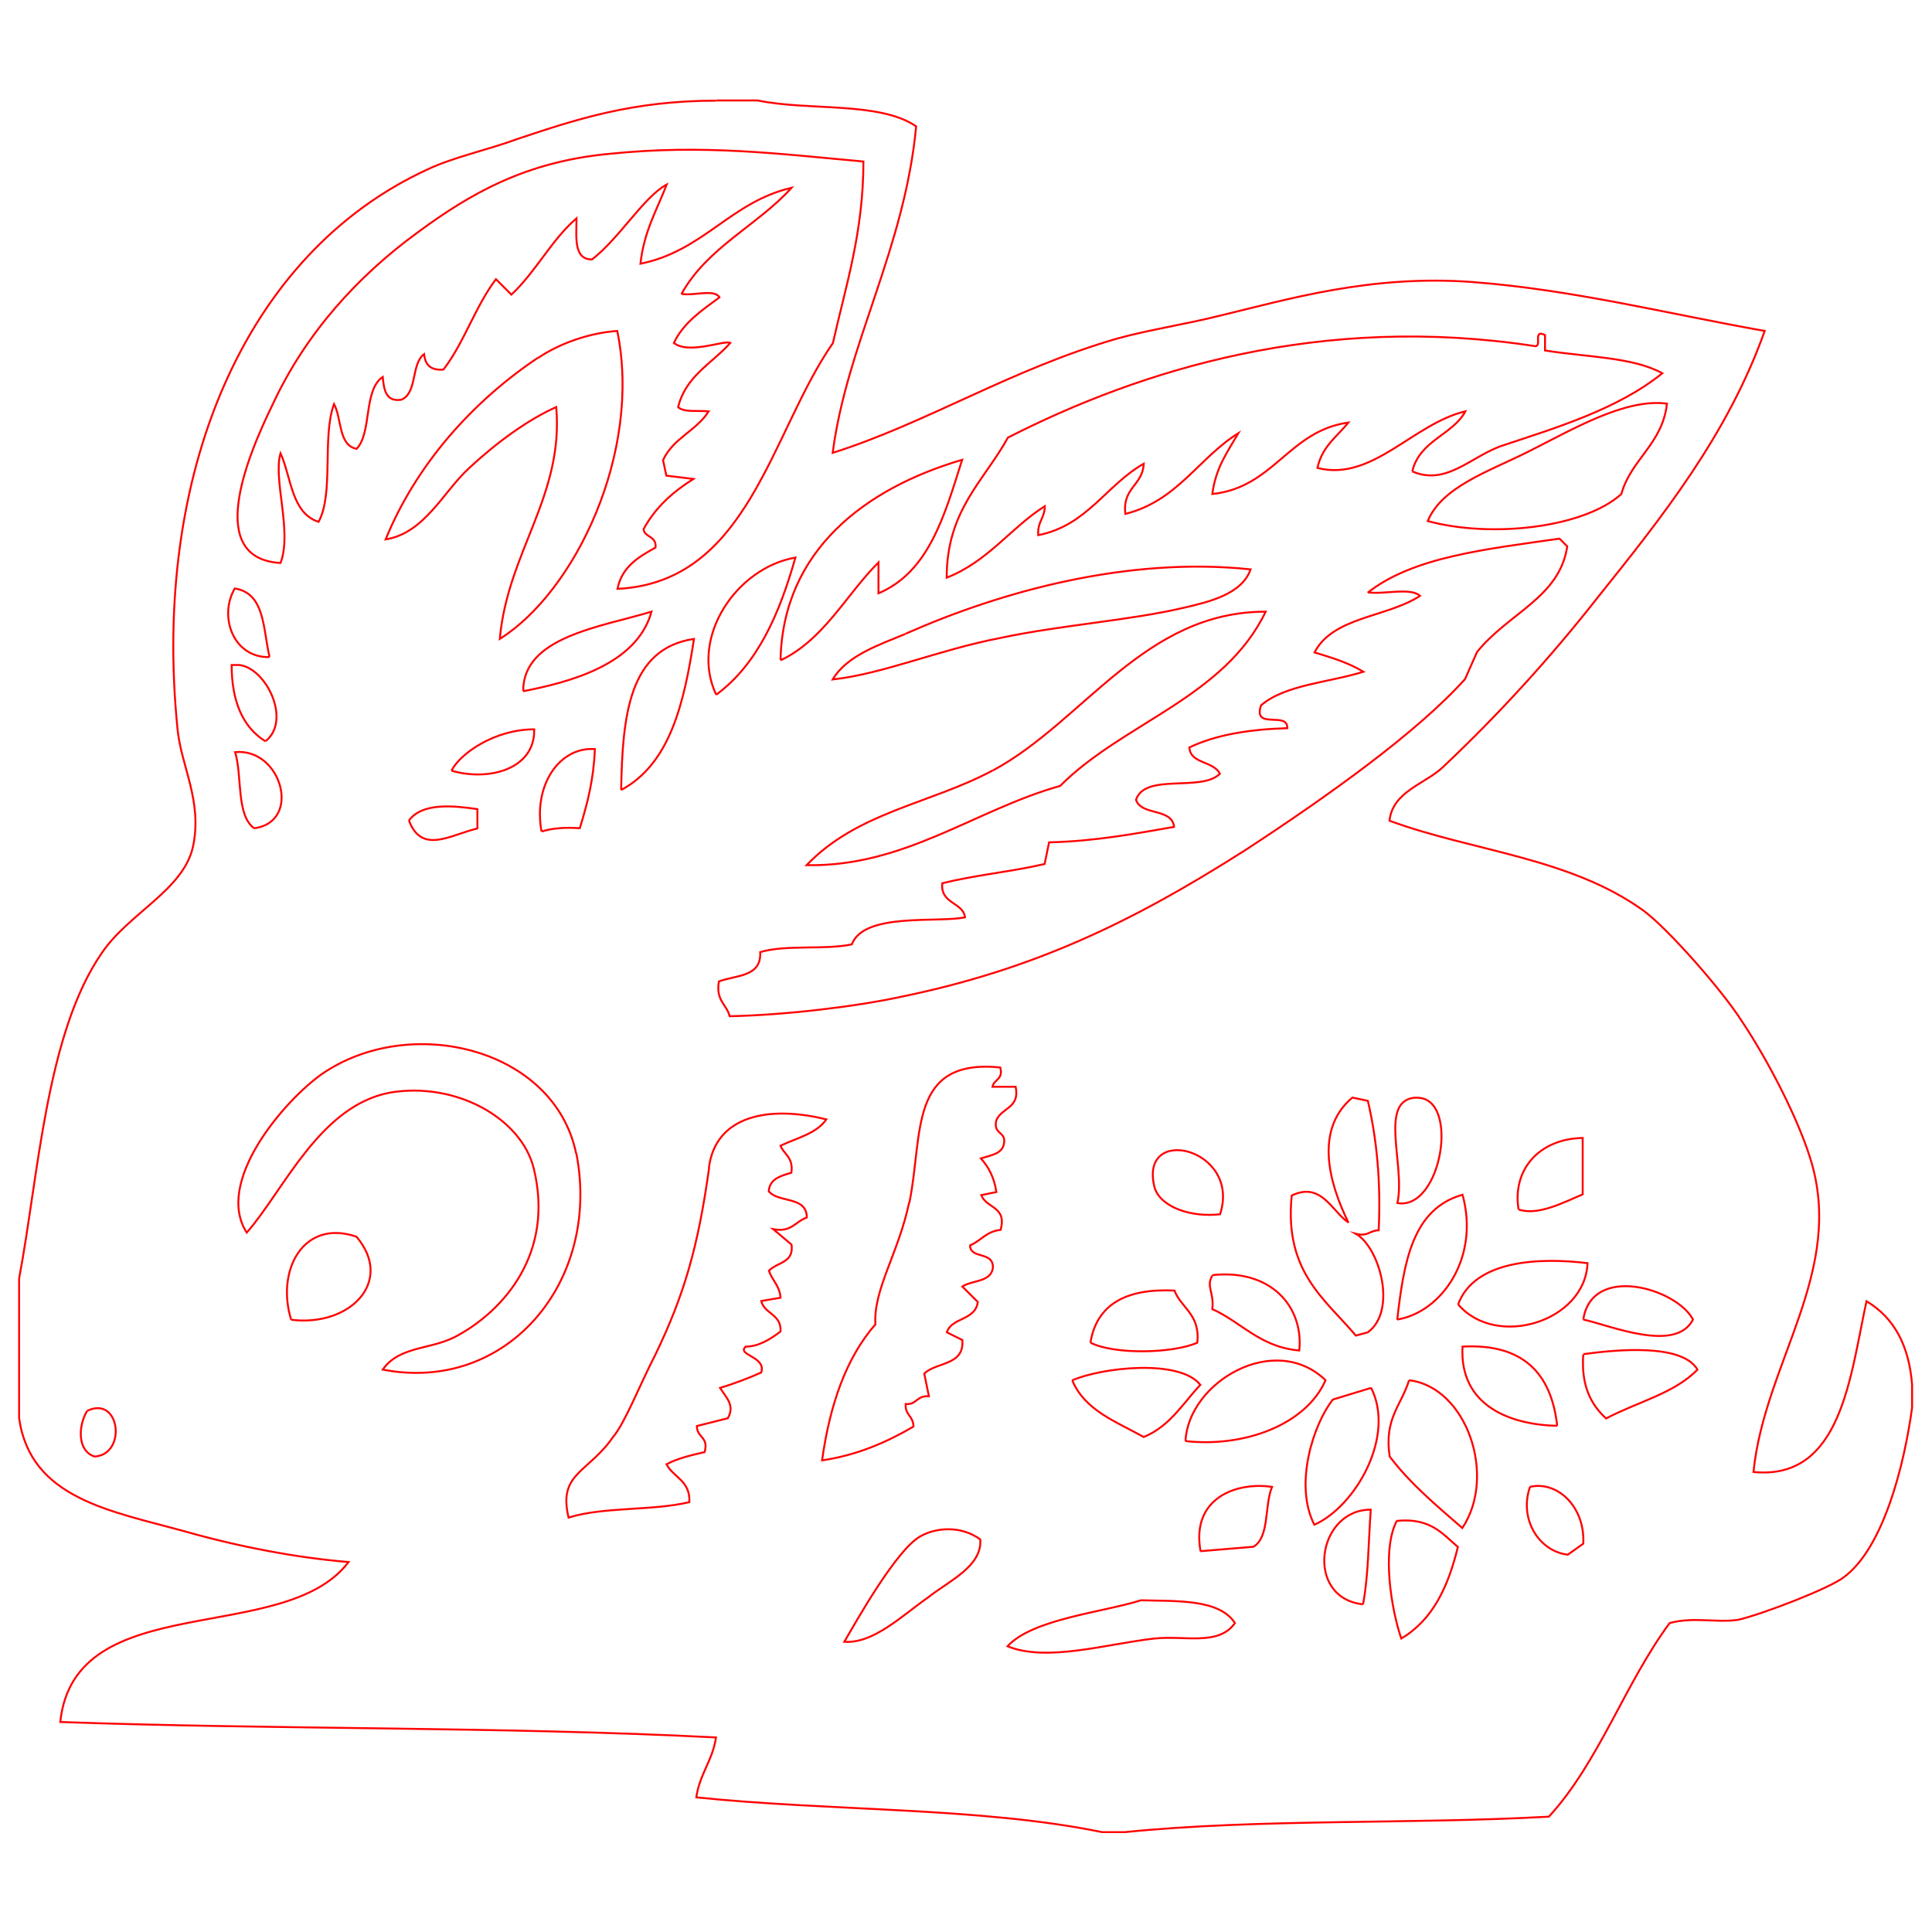
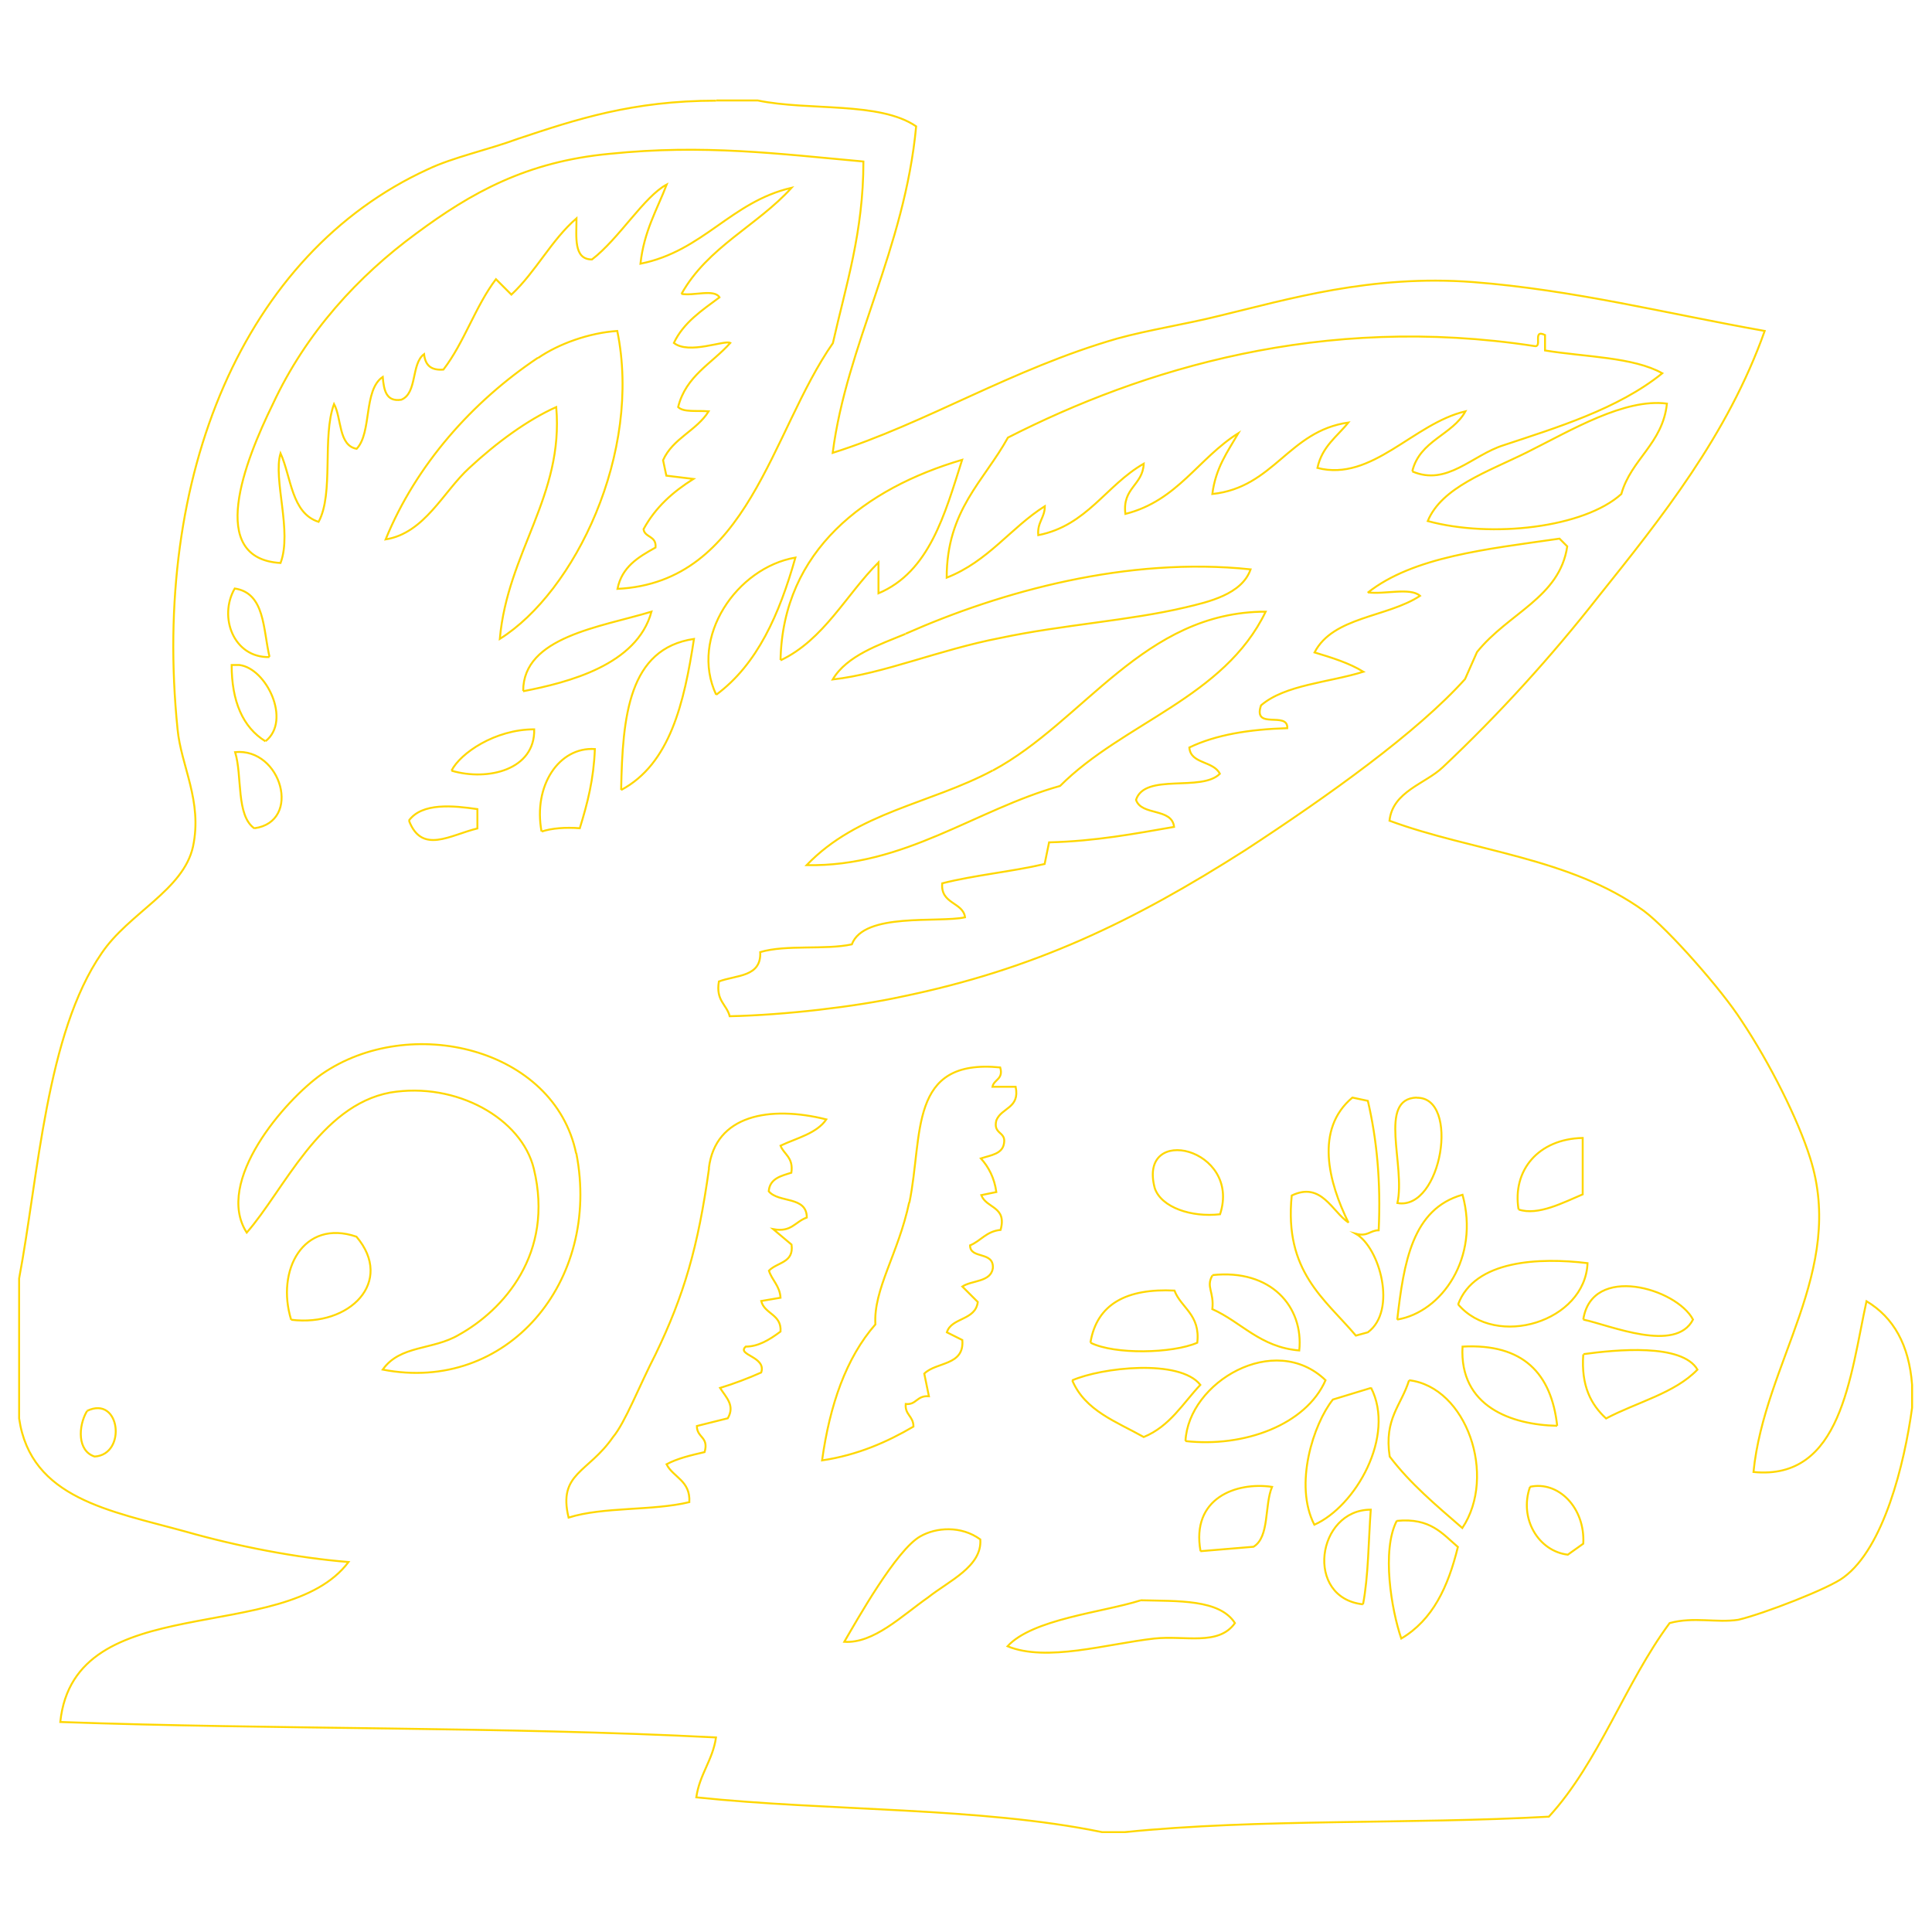
<svg xmlns="http://www.w3.org/2000/svg" viewBox="0 0 1000 1000">
-   <path clip-rule="evenodd" stroke="red" stroke-miterlimit="10" d="M370.8 52h21.4c26.4 5.5 63 .4 82 13.4-6 63.6-36 113-43.2 169 48.4-15.3 92.8-43.5 147.4-59.2 16.3-4.5 35-7.3 53-11.8 35-8.4 78.2-21.4 131-17.4 52 4 100.3 16.3 151 25.3-19.2 54-53.5 96.8-86 137.4-24.3 31-51.3 60.8-80.6 88.4-9 8.6-26 12.5-27.6 27.7 42.8 15.8 93.5 19 131.7 46.7 12.8 9.6 40.4 41 50.5 56.8 14.7 22 29.3 51.2 35.5 71 18.6 58.4-23.6 105.7-29.3 162.6 45.6 4.5 50-49.5 58.5-88.4 14 8.4 22 22.5 23.6 43.3v11.8c-4 29.3-14.7 72.6-35.4 87.8-7.3 5.7-41.7 19-54.6 22-11.3 1.7-23-1.7-35.5 1.7-23 31-36.6 72-62.5 100.2-71.5 4-150.3 1-219.5 8h-11.8c-63-13-141.3-10.8-210-18 1.7-12 8.5-19.2 10.2-31-110.3-5.7-228-4-339.4-8 7.3-69.8 116-38.8 149.2-82.8-27-2.2-57-8-84.5-15.8-38.8-10.7-80-17-86-58.5v-72.5c10-53 14-126.7 42.7-168.3 14-20.8 42.3-32.6 47.3-55.2 5-23.6-6.2-41.7-8-60.8-13.3-131 34-246 129.6-289.8 13-6.2 31-10 46.7-15.8 30-10 59.2-19.7 102.5-19.7m-18 100c6.2 1.2 17-2.7 19.7 1.8-9 6.7-18.6 13-23.6 23.6 7.8 6.2 26.3-1.7 29.2 0-9.5 10.7-23 17-27 33.2 2.8 2.8 9.6 1.7 15.8 2.2-6.2 10-18.6 14-23.6 25.3l1.7 8 14 1.7c-10.6 6.7-19.6 14.6-25.8 26 .5 4.4 6.8 3.3 6.2 9.5-9 5-17.4 10-19.7 21.4 68-3.4 79.3-81 111.5-127.2 6.7-29.8 15.8-57.4 15.8-94-44-4-82.8-9-131.2-4-43.3 4-72 20.3-100.2 41.2-30 22-57 51.2-74.3 88.4-14.6 29.8-34.3 80 4 82.2 6.2-16.3-4-43.3 0-56.8 5.6 12.4 5.6 31 19.7 35.5 8-14.7 1.7-44 8-61 4 7.4 2.2 21.5 11.7 23.2 8-8.4 3.4-30.4 13.5-37.2.6 6.8 1.7 13 9.6 11.8 8.4-3.4 5-18.6 11.8-23.6.6 5.6 3.4 8.5 10 8 10.8-14 16.5-32.7 27.2-46.8l8 8c12.8-12 20.7-28.3 33.7-39.5 0 9.5-1.7 21.3 8 21.3 14-10.7 27-32.6 38.7-38.8-5 13-11.8 24.2-13.6 41 32.7-6.6 46.7-32 78.2-39.3-17.6 19.5-43.5 30.7-57 55m-74.3 33c-33.8 22.6-63 55.3-78.8 94 20.3-3.3 29.8-24.7 43.3-37 14-13 30-24.8 45-31.5 4 46-25.2 75-29.2 120 38.8-24.3 73.7-96.4 60.8-159.4-14.7 1-30.4 6.7-41 14M731 244c18 7.8 31-8.5 47.4-13.6 27-9 59-18.6 82-37.2-15-8.4-39.8-8.4-60.7-11.8v-8c-6.8-3.3-1 6.8-5.6 5.7-109.7-16.8-203 12-272.4 47.4C509.3 249 490 264 490 299c21.5-8.4 33.3-26 50.8-37 0 6-4 8.3-3.4 15 25.3-5 35-25.8 54.6-37-.5 11.3-11.2 12.4-9.5 26 27-6.8 37.7-28.8 58.5-41.8-5.6 9.6-11.8 18-13.5 31.5 32-3.4 39.4-32.6 70.4-37-5.7 7.2-13.6 12.3-16 23.5 28.3 7.3 49.6-23 76.6-29.3-6.7 12.3-23.6 15-27.5 31m59.2-9.7c-20.2 10-44 18-51.2 35.5 33.2 9 81 3.4 100.2-14 5-18 21.4-26 23.6-46.8-22-2.8-49 13.5-72.6 25.3M404 341.8c22.5-10.7 33.8-33.8 50.7-50.7v16C481 296 489 266.3 498 238c-50 14.7-92.8 46.8-94 103.6m304-35c8.4 1.2 22-2.7 27 1.8-17 11.2-45 10.7-54.6 29.3 9 2.7 18 5.5 25.3 10-18 5.6-40.6 6.7-53 17.4-4.4 13 14 2.8 13.6 11.8-19.7.6-37 3.4-50.7 10 .6 8.6 12.4 6.8 15.8 13.6-9.6 9.6-38.8-.6-43.4 13.5 2.8 8.4 18.6 4 19.7 14-20.2 3.5-40.5 7.4-64.7 8l-2.3 11.2c-17 4-36 5.7-53 10-1 10.8 10.8 9.7 11.8 17.6-14 3-52.3-2.7-58.6 14-14 3-33.8 0-47.4 4 .6 13-12.3 11.8-21.4 15.2-1.7 10 4 11.8 5.6 18 28.7-.6 65.3-5 88.4-10 69.3-14.2 120.4-39 178.5-76 43.3-28.3 89-61 113.7-88.5l6.2-14c16.3-20.3 42.8-28.2 46.7-54.7l-4-4c-37.4 5.4-75.7 9.3-99.3 28m-337.2 52.8c21.4-15.8 32.7-41.7 41-71-30.3 5.2-55 41.2-41 71m98-31.5c-13.5 5.6-30.4 11.2-37.7 23.6 26.5-3 54.7-15.3 86.8-21.5 32-6.8 67-9 95.7-15.8 11.8-2.8 29.3-6.7 33.8-19.7-63.7-6.7-129 11.4-178.5 33.3M139.5 340c-3.4-14.5-2.3-33-18-35.4-8.5 14.7-.6 36 18 35.5m374.3 58.7c-32.6 17.4-69.8 21.4-96.3 49 50.7 1 87.3-28.7 131.2-41 32.6-32.7 85-45.7 106.4-90.2-63 0-94 56.8-141.2 82.2m-243.2-41c23.6-4.6 59-13.6 66.5-41.2-26.4 8-66.4 13-66.4 41m50.7 51.3c25.3-13.5 32.6-45 37.7-78.2-33.8 5-37 40-37.7 78.2m-184-25.3c13.4-10.7.4-37.7-13.6-39.4h-4c0 18.7 5.7 32.2 17.5 39.5m96.3 15.2c19 5.6 43.3-.6 42.8-21.4-20.3 0-38.3 12.4-42.8 21.4m46.7 31.5c5-1.7 12.4-2.3 19.7-1.7 4-13 7.2-25.3 7.8-41-18.6-1.2-32 19-27.6 42.7m-148.6-1.7c24.7-3.4 14-41.7-10-39.4 3.8 12.5.4 32.8 10 39.5m80-4c6.7 17.5 21.3 7.4 35.4 4v-10c-12.4-1.8-28.7-3.5-35.5 6M298.2 597c-11.3-54.6-86-72.6-131.7-41-19 13.4-55.7 55.6-38.8 82 19.2-21.8 37.7-65.7 74.3-72.5 34.3-5.7 68 13.5 74.3 39.4 10.7 44-15.8 73.2-38.8 86-13.5 8-30.4 5.2-39.4 18 64.2 12.5 113.2-45.5 100.2-112m172.3 25.4c-5.6 26.6-18.6 45-17.5 63.2-15.2 17.4-23.6 41.7-27.6 70.4 18.6-2.8 33.8-9.6 47.3-17.5 0-5.5-4.5-6-4-11.7 5.6.6 5.6-4.5 12-4l-2.4-11.7c6.2-6.2 20.8-4 19.7-17.4l-8-4c2.4-7.8 14.8-6 16-15.7l-8-8c5-3.3 14.7-2.2 15.8-9.5.6-9-11.8-4.5-11.8-11.8 5.6-2.3 8.4-7.3 15.8-8 3.4-12.3-7.3-11-10-18l7.8-1.6c-1-7.3-4-13-8-17.4 5.2-1.7 11.3-2.3 12-8 1-6-5.8-4.4-4-11.7 2.7-6.7 12.3-6.2 10-17.4h-12c.7-3.8 5.8-3.8 4-10-47.7-4.7-39.8 34.7-47 70m227.3 10.3c-8.5-5.6-14-21.4-29.4-14-4 39.3 17 53.4 33.2 72.5l6.2-1.7c15.2-11.2 6.2-43.8-6.2-51 6.2 1.6 7.3-1.8 11.8-1.8 1.2-25.3-1-47.3-5.6-67l-8-1.7c-19.6 16.4-12.3 44-2 64.8m35.3-64.8c-20.3.6-5.7 35-10 54.6 23 4 32.5-55 10-54.5M367 604.7c-5.7 41-13 65.8-27.7 96.3-8.4 16.3-15.8 35.5-22 42.8-12.8 18.6-28.6 18.6-23 41.7 18-5.7 43.4-3.4 62.5-8 .6-11.2-8.4-12.8-11.8-19.6 5.6-3 12.3-4.6 19.7-6.3 2.3-8-4-7.3-4-13.5l16-4c3.8-6.6-.7-10.6-4-15.7 7.2-2.2 14.6-5 21.3-8 2.8-8.3-13-9-8-13.4 6.3 0 12-3.3 18-7.8.6-9-8.3-9-10-15.8l10-1.7c-.4-6.2-4.4-9-6-14 4.4-4.5 13-4 11.7-13.5l-9.5-8c9.5 1.8 11.2-3.8 17.4-6 0-11.3-14.6-7.4-19.7-13.6.5-6.7 6.6-8 11.7-9.6 1.2-8-4-9.6-5.6-14 8.5-4 18.7-6.3 23.7-13.6-29.3-7.3-57.5-2.3-60.8 25.3M786 626c10 3.5 23.6-3.8 33.2-7.8V589c-23 .5-36.5 16.8-33.2 37M597.7 615c3.4 10 19 15.2 33.8 13.5 11.2-34.3-42.8-47.2-33.8-13.5m125.5 68c23-3.8 42.8-32 33.8-64.6-26 7.3-30.4 35-33.8 64.7m-572.5 0c30.4 3.8 53.5-19.8 33.8-43-27.6-9.4-41.7 17.6-33.8 43m604-8c19.7 23.2 65.8 9 67-21.3-24.8-3-58.5-1.7-67 21.4m-127.2-15c-3.4 6 1 8.4 0 17.4 15.2 6.8 24.7 19.7 45 21.4 2.3-22.6-14.6-42.3-45-39m192 23c14 3 47.8 17.5 56.8 0-8.5-16.2-52.4-29-56.8 0m-255 12c12.4 6.2 42.2 5.6 55.2 0 1.7-14.6-8.4-18-11.8-27-24.4-1.2-40.2 6.7-43.5 27M806 738c-3-27-17.5-42.7-49-41-1.7 31 25.3 40.5 49 41m13.5-37c-1.2 16.3 4 26 11.8 33.2 15.8-8.4 35.5-13 47.3-25.3-8-13.7-42.3-10.3-59-8m-206 45c30.3 3.4 62.4-8.4 72.5-31.5-26.4-25.4-71 1-72.5 31.5M555 714.5c6.7 15.8 23 21.4 37 29.3 13.6-5.6 20.3-17.5 29.3-27-10.7-13.6-51.2-9-66.4-2.3m174.4 0c-4 13-13 19.7-10 39.4 10.6 14 24 25.2 37.6 37 18-27 2.2-73-27.6-76.5m-19.7 4l-19.7 6c-10 12.5-20.3 44-9.6 64.8 21.4-9.5 42.2-46 29.3-71M45 730.4c-4.6 7.8-5 20.7 4 23.5 16.7-1 13.3-32-4-23.6m576.3 72.6l27.5-2.3c8.4-5 5.6-21.4 9.6-31-18.5-2.7-42 5.8-37 33.3m170.5-33.2c-5.7 16.3 4.4 33.2 19.6 35l8-5.7c1-18.7-13-32.7-27.7-29.4m-86.3 60.8c2.8-14.6 2.8-32.6 4-49-28 0-34.4 45.7-4 49m17.5-43.3c-8 15.3-2.8 46.2 2.3 61 16.3-9.7 24.2-26.6 29.3-47.4-8-6.8-14.2-15.2-31.6-13.5m-246.6 8c-12.4 6.8-33.2 44-39.4 54.6 15.2 1 29.8-13.5 43.4-23 10.7-8.5 28-16 27-30-10-7.3-23-6.2-31-1.6m113.8 33.2c-19.7 6.2-55.8 9.6-68.7 23.7 20.3 8.3 51.2-1.2 76-4 15.8-1.7 33.2 4 41.7-8-8-12.4-29.4-11.3-49-11.8" fill="none" />
+   <path clip-rule="evenodd" stroke="gold" stroke-miterlimit="10" d="M370.8 52h21.4c26.4 5.5 63 .4 82 13.4-6 63.6-36 113-43.2 169 48.4-15.3 92.8-43.5 147.4-59.2 16.3-4.5 35-7.3 53-11.8 35-8.4 78.2-21.4 131-17.4 52 4 100.3 16.3 151 25.3-19.2 54-53.5 96.8-86 137.4-24.3 31-51.3 60.8-80.6 88.4-9 8.6-26 12.5-27.6 27.7 42.8 15.8 93.5 19 131.7 46.7 12.8 9.6 40.4 41 50.5 56.8 14.7 22 29.3 51.2 35.5 71 18.6 58.4-23.6 105.7-29.3 162.6 45.6 4.5 50-49.5 58.5-88.4 14 8.4 22 22.5 23.6 43.3v11.8c-4 29.3-14.7 72.6-35.4 87.8-7.3 5.7-41.7 19-54.6 22-11.3 1.7-23-1.7-35.5 1.7-23 31-36.6 72-62.5 100.2-71.5 4-150.3 1-219.5 8h-11.8c-63-13-141.3-10.8-210-18 1.7-12 8.5-19.2 10.2-31-110.3-5.7-228-4-339.4-8 7.3-69.8 116-38.8 149.2-82.8-27-2.2-57-8-84.5-15.8-38.8-10.7-80-17-86-58.5v-72.5c10-53 14-126.7 42.7-168.3 14-20.8 42.3-32.6 47.3-55.2 5-23.6-6.2-41.7-8-60.8-13.3-131 34-246 129.6-289.8 13-6.2 31-10 46.7-15.8 30-10 59.2-19.7 102.5-19.7m-18 100c6.2 1.2 17-2.7 19.7 1.8-9 6.7-18.6 13-23.6 23.6 7.8 6.2 26.3-1.7 29.2 0-9.5 10.7-23 17-27 33.2 2.8 2.8 9.6 1.7 15.8 2.2-6.2 10-18.6 14-23.6 25.3l1.7 8 14 1.7c-10.6 6.7-19.6 14.6-25.8 26 .5 4.4 6.8 3.3 6.2 9.5-9 5-17.4 10-19.7 21.4 68-3.4 79.3-81 111.5-127.2 6.7-29.8 15.8-57.4 15.8-94-44-4-82.8-9-131.2-4-43.3 4-72 20.3-100.2 41.2-30 22-57 51.2-74.3 88.4-14.6 29.8-34.3 80 4 82.2 6.2-16.3-4-43.3 0-56.8 5.6 12.4 5.6 31 19.7 35.5 8-14.7 1.7-44 8-61 4 7.4 2.2 21.5 11.7 23.2 8-8.4 3.4-30.4 13.5-37.2.6 6.8 1.7 13 9.6 11.8 8.4-3.4 5-18.6 11.8-23.6.6 5.6 3.4 8.5 10 8 10.8-14 16.5-32.7 27.2-46.8l8 8c12.8-12 20.7-28.3 33.7-39.5 0 9.5-1.7 21.3 8 21.3 14-10.7 27-32.6 38.7-38.8-5 13-11.8 24.2-13.6 41 32.7-6.6 46.7-32 78.2-39.3-17.6 19.5-43.5 30.7-57 55m-74.3 33c-33.8 22.6-63 55.3-78.8 94 20.3-3.3 29.8-24.7 43.3-37 14-13 30-24.8 45-31.5 4 46-25.2 75-29.2 120 38.8-24.3 73.7-96.4 60.8-159.4-14.7 1-30.4 6.7-41 14M731 244c18 7.8 31-8.5 47.4-13.6 27-9 59-18.6 82-37.2-15-8.4-39.8-8.4-60.7-11.8v-8c-6.8-3.3-1 6.8-5.6 5.7-109.7-16.8-203 12-272.4 47.4C509.3 249 490 264 490 299c21.5-8.4 33.3-26 50.8-37 0 6-4 8.3-3.4 15 25.3-5 35-25.8 54.6-37-.5 11.3-11.2 12.4-9.5 26 27-6.8 37.7-28.8 58.5-41.8-5.6 9.6-11.8 18-13.5 31.5 32-3.4 39.4-32.6 70.4-37-5.7 7.2-13.6 12.3-16 23.5 28.3 7.3 49.6-23 76.6-29.3-6.7 12.3-23.6 15-27.5 31m59.2-9.7c-20.2 10-44 18-51.2 35.5 33.2 9 81 3.4 100.2-14 5-18 21.4-26 23.6-46.8-22-2.8-49 13.5-72.6 25.3M404 341.8c22.5-10.7 33.8-33.8 50.7-50.7v16C481 296 489 266.3 498 238c-50 14.7-92.8 46.8-94 103.6m304-35c8.4 1.2 22-2.7 27 1.8-17 11.2-45 10.7-54.6 29.3 9 2.7 18 5.5 25.3 10-18 5.6-40.6 6.7-53 17.4-4.4 13 14 2.8 13.6 11.8-19.7.6-37 3.4-50.7 10 .6 8.6 12.4 6.8 15.8 13.6-9.6 9.6-38.8-.6-43.4 13.5 2.8 8.4 18.6 4 19.7 14-20.2 3.5-40.5 7.4-64.7 8l-2.3 11.2c-17 4-36 5.7-53 10-1 10.8 10.8 9.7 11.8 17.6-14 3-52.3-2.7-58.6 14-14 3-33.8 0-47.4 4 .6 13-12.3 11.8-21.4 15.2-1.7 10 4 11.8 5.6 18 28.7-.6 65.3-5 88.4-10 69.3-14.2 120.4-39 178.5-76 43.3-28.3 89-61 113.7-88.5l6.2-14c16.3-20.3 42.8-28.2 46.7-54.7l-4-4c-37.4 5.4-75.7 9.3-99.3 28m-337.2 52.8c21.4-15.8 32.7-41.7 41-71-30.3 5.2-55 41.2-41 71m98-31.5c-13.5 5.6-30.4 11.2-37.7 23.6 26.5-3 54.7-15.3 86.8-21.5 32-6.8 67-9 95.7-15.8 11.8-2.8 29.3-6.7 33.8-19.7-63.7-6.7-129 11.4-178.5 33.3M139.5 340c-3.4-14.5-2.3-33-18-35.4-8.5 14.7-.6 36 18 35.5m374.3 58.7c-32.6 17.4-69.8 21.4-96.3 49 50.7 1 87.3-28.7 131.2-41 32.6-32.7 85-45.7 106.4-90.2-63 0-94 56.8-141.2 82.2m-243.2-41c23.6-4.6 59-13.6 66.5-41.2-26.4 8-66.4 13-66.4 41m50.7 51.3c25.3-13.5 32.6-45 37.7-78.2-33.8 5-37 40-37.7 78.2m-184-25.3c13.4-10.7.4-37.7-13.6-39.4h-4c0 18.7 5.7 32.2 17.5 39.5m96.3 15.2c19 5.6 43.3-.6 42.8-21.4-20.3 0-38.3 12.4-42.8 21.4m46.7 31.5c5-1.7 12.4-2.3 19.7-1.7 4-13 7.2-25.3 7.8-41-18.6-1.2-32 19-27.6 42.7m-148.6-1.7c24.7-3.4 14-41.7-10-39.4 3.8 12.5.4 32.8 10 39.5m80-4c6.7 17.5 21.3 7.4 35.4 4v-10c-12.4-1.8-28.7-3.5-35.5 6M298.2 597c-11.3-54.6-86-72.6-131.7-41-19 13.4-55.7 55.6-38.8 82 19.2-21.8 37.7-65.7 74.3-72.5 34.3-5.7 68 13.5 74.3 39.4 10.7 44-15.8 73.2-38.8 86-13.5 8-30.4 5.2-39.4 18 64.2 12.5 113.2-45.5 100.2-112m172.3 25.4c-5.6 26.6-18.6 45-17.5 63.2-15.2 17.4-23.6 41.7-27.6 70.4 18.6-2.8 33.8-9.6 47.3-17.5 0-5.5-4.5-6-4-11.7 5.6.6 5.6-4.5 12-4l-2.4-11.7c6.2-6.2 20.8-4 19.7-17.4l-8-4c2.4-7.8 14.8-6 16-15.7l-8-8c5-3.3 14.7-2.2 15.8-9.5.6-9-11.8-4.5-11.8-11.8 5.6-2.3 8.4-7.3 15.8-8 3.4-12.3-7.3-11-10-18l7.8-1.6c-1-7.3-4-13-8-17.4 5.2-1.7 11.3-2.3 12-8 1-6-5.8-4.4-4-11.7 2.7-6.7 12.3-6.2 10-17.4h-12c.7-3.8 5.8-3.8 4-10-47.7-4.7-39.8 34.7-47 70m227.3 10.3c-8.5-5.6-14-21.4-29.4-14-4 39.3 17 53.4 33.2 72.5l6.2-1.7c15.2-11.2 6.2-43.8-6.2-51 6.2 1.6 7.3-1.8 11.8-1.8 1.2-25.3-1-47.3-5.6-67l-8-1.7c-19.6 16.4-12.3 44-2 64.8m35.3-64.8c-20.3.6-5.7 35-10 54.6 23 4 32.5-55 10-54.5M367 604.7c-5.7 41-13 65.8-27.7 96.3-8.4 16.3-15.8 35.5-22 42.8-12.8 18.6-28.6 18.6-23 41.7 18-5.7 43.4-3.4 62.5-8 .6-11.2-8.4-12.8-11.8-19.6 5.6-3 12.3-4.6 19.7-6.3 2.3-8-4-7.3-4-13.5l16-4c3.8-6.6-.7-10.6-4-15.7 7.2-2.2 14.6-5 21.3-8 2.8-8.3-13-9-8-13.4 6.3 0 12-3.3 18-7.8.6-9-8.3-9-10-15.8l10-1.7c-.4-6.2-4.4-9-6-14 4.4-4.5 13-4 11.7-13.5l-9.5-8c9.5 1.8 11.2-3.8 17.4-6 0-11.3-14.6-7.4-19.7-13.6.5-6.7 6.6-8 11.7-9.6 1.2-8-4-9.6-5.6-14 8.5-4 18.7-6.3 23.7-13.6-29.3-7.3-57.5-2.3-60.8 25.3M786 626c10 3.5 23.6-3.8 33.2-7.8V589c-23 .5-36.5 16.8-33.2 37M597.7 615c3.4 10 19 15.2 33.8 13.5 11.2-34.3-42.8-47.2-33.8-13.5m125.5 68c23-3.8 42.8-32 33.8-64.6-26 7.3-30.4 35-33.8 64.7m-572.5 0c30.4 3.8 53.5-19.8 33.8-43-27.6-9.4-41.7 17.6-33.8 43m604-8c19.7 23.2 65.8 9 67-21.3-24.8-3-58.5-1.7-67 21.4m-127.2-15c-3.4 6 1 8.4 0 17.4 15.2 6.8 24.7 19.7 45 21.4 2.3-22.6-14.6-42.3-45-39m192 23c14 3 47.8 17.5 56.8 0-8.5-16.2-52.4-29-56.8 0m-255 12c12.4 6.2 42.2 5.6 55.2 0 1.7-14.6-8.4-18-11.8-27-24.4-1.2-40.2 6.7-43.5 27M806 738c-3-27-17.5-42.7-49-41-1.7 31 25.3 40.5 49 41m13.5-37c-1.2 16.3 4 26 11.8 33.2 15.8-8.4 35.5-13 47.3-25.3-8-13.7-42.3-10.3-59-8m-206 45c30.3 3.4 62.4-8.4 72.5-31.5-26.4-25.4-71 1-72.5 31.5M555 714.5c6.7 15.8 23 21.4 37 29.3 13.6-5.6 20.3-17.5 29.3-27-10.7-13.6-51.2-9-66.4-2.3m174.4 0c-4 13-13 19.7-10 39.4 10.6 14 24 25.2 37.6 37 18-27 2.2-73-27.6-76.5m-19.7 4l-19.7 6c-10 12.5-20.3 44-9.6 64.8 21.4-9.5 42.2-46 29.3-71M45 730.4c-4.6 7.8-5 20.7 4 23.5 16.7-1 13.3-32-4-23.6m576.3 72.6l27.5-2.3c8.4-5 5.6-21.4 9.6-31-18.5-2.7-42 5.8-37 33.3m170.5-33.2c-5.7 16.3 4.4 33.2 19.6 35l8-5.7c1-18.7-13-32.7-27.7-29.4m-86.3 60.8c2.8-14.6 2.8-32.6 4-49-28 0-34.4 45.7-4 49m17.5-43.3c-8 15.3-2.8 46.2 2.3 61 16.3-9.7 24.2-26.6 29.3-47.4-8-6.8-14.2-15.2-31.6-13.5m-246.6 8c-12.4 6.8-33.2 44-39.4 54.6 15.2 1 29.8-13.5 43.4-23 10.7-8.5 28-16 27-30-10-7.3-23-6.2-31-1.6m113.8 33.2c-19.7 6.2-55.8 9.6-68.7 23.7 20.3 8.3 51.2-1.2 76-4 15.8-1.7 33.2 4 41.7-8-8-12.4-29.4-11.3-49-11.8" fill="none" />
</svg>
